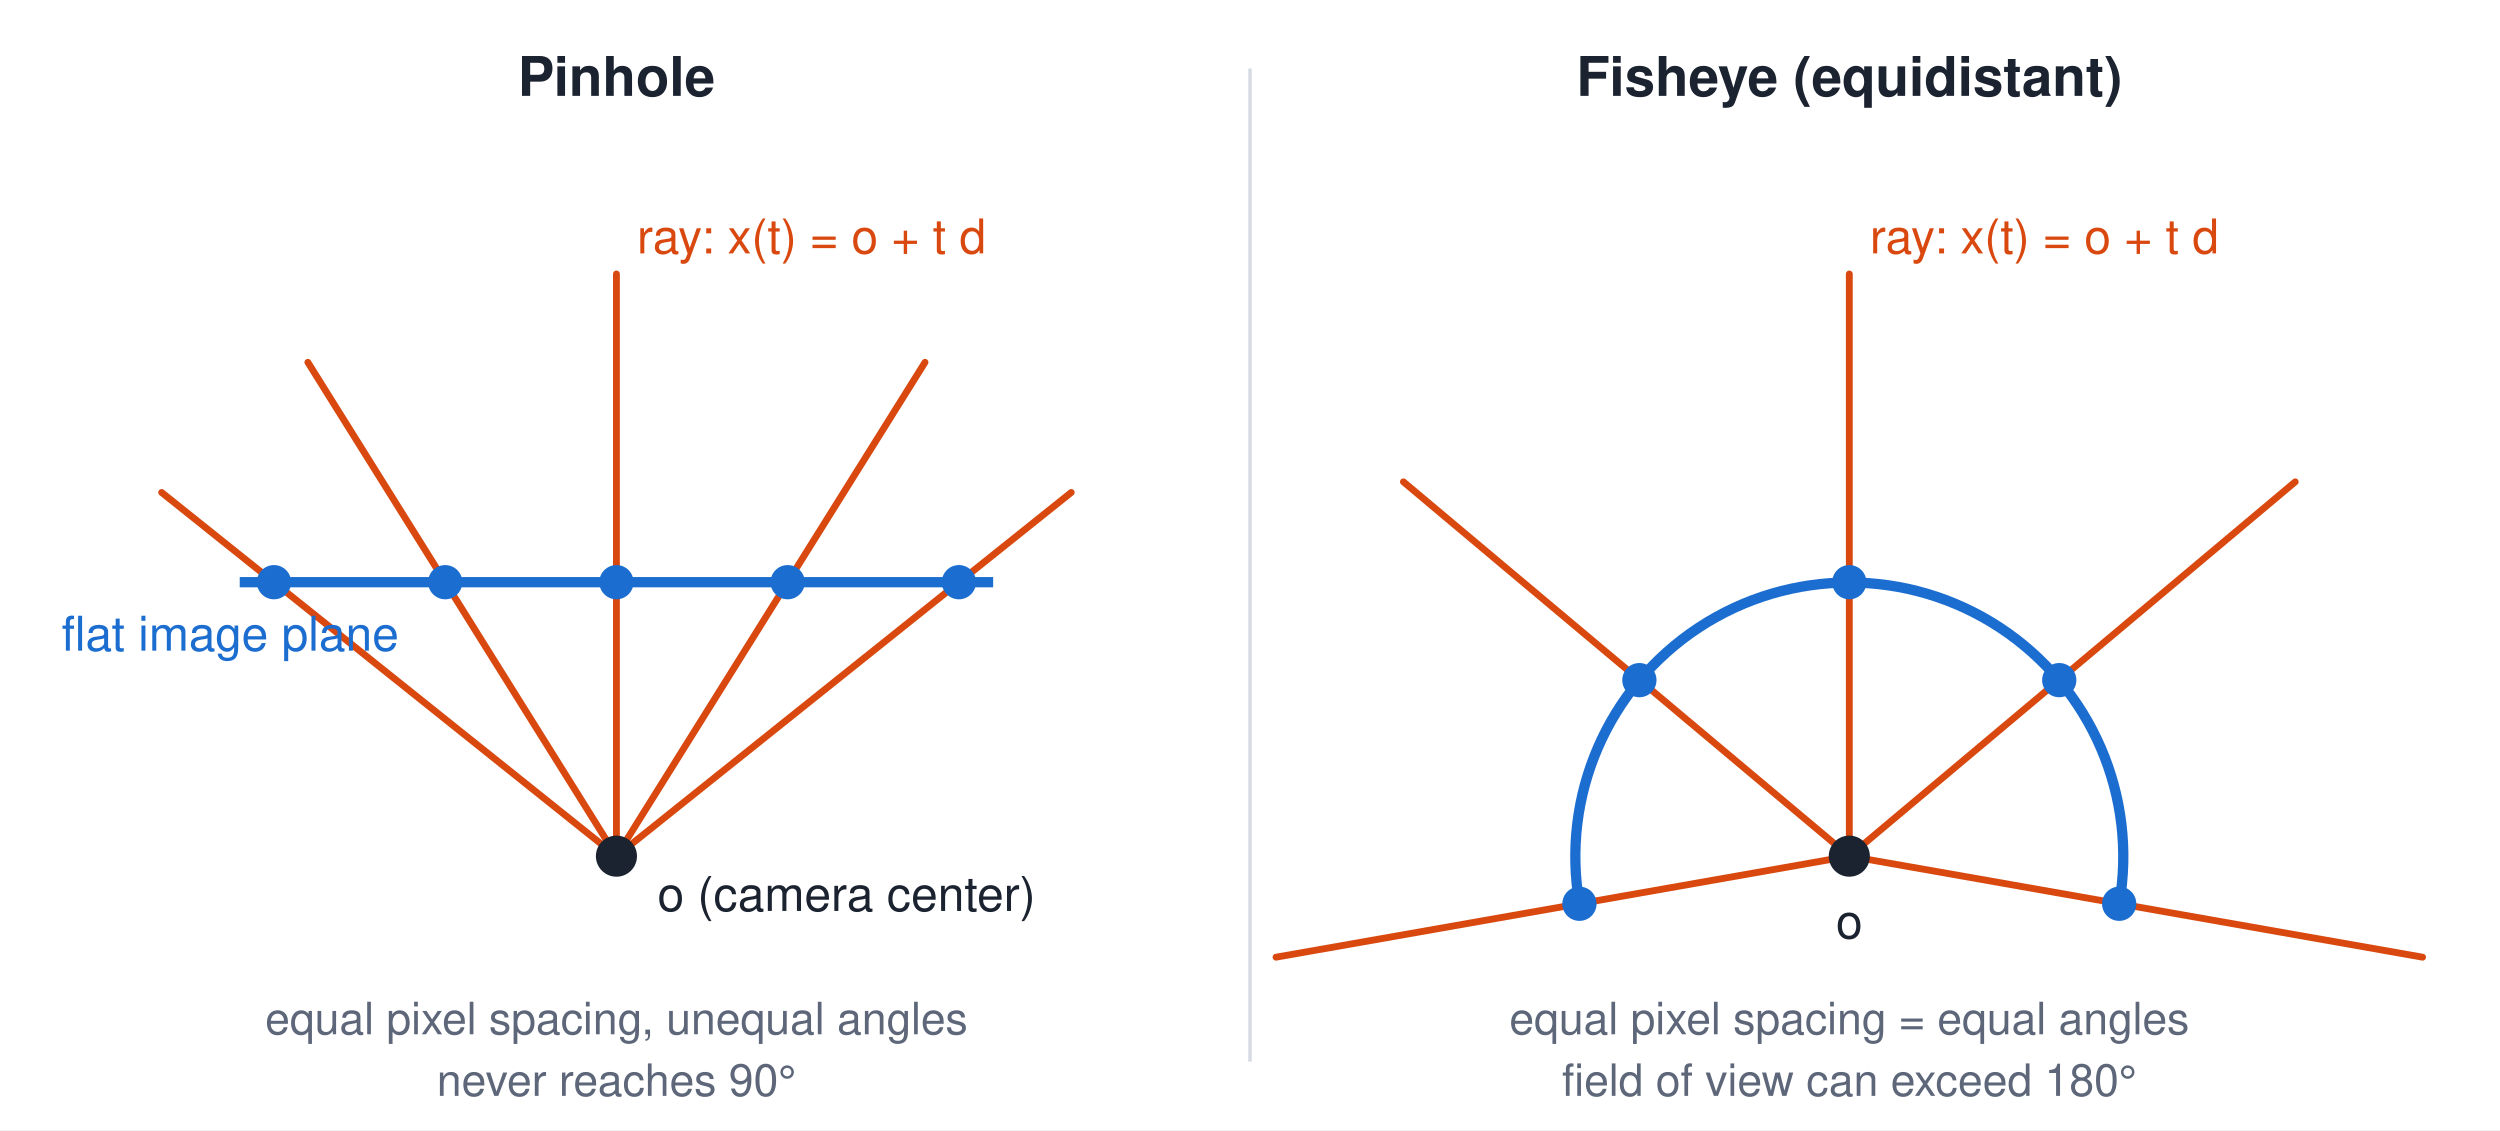
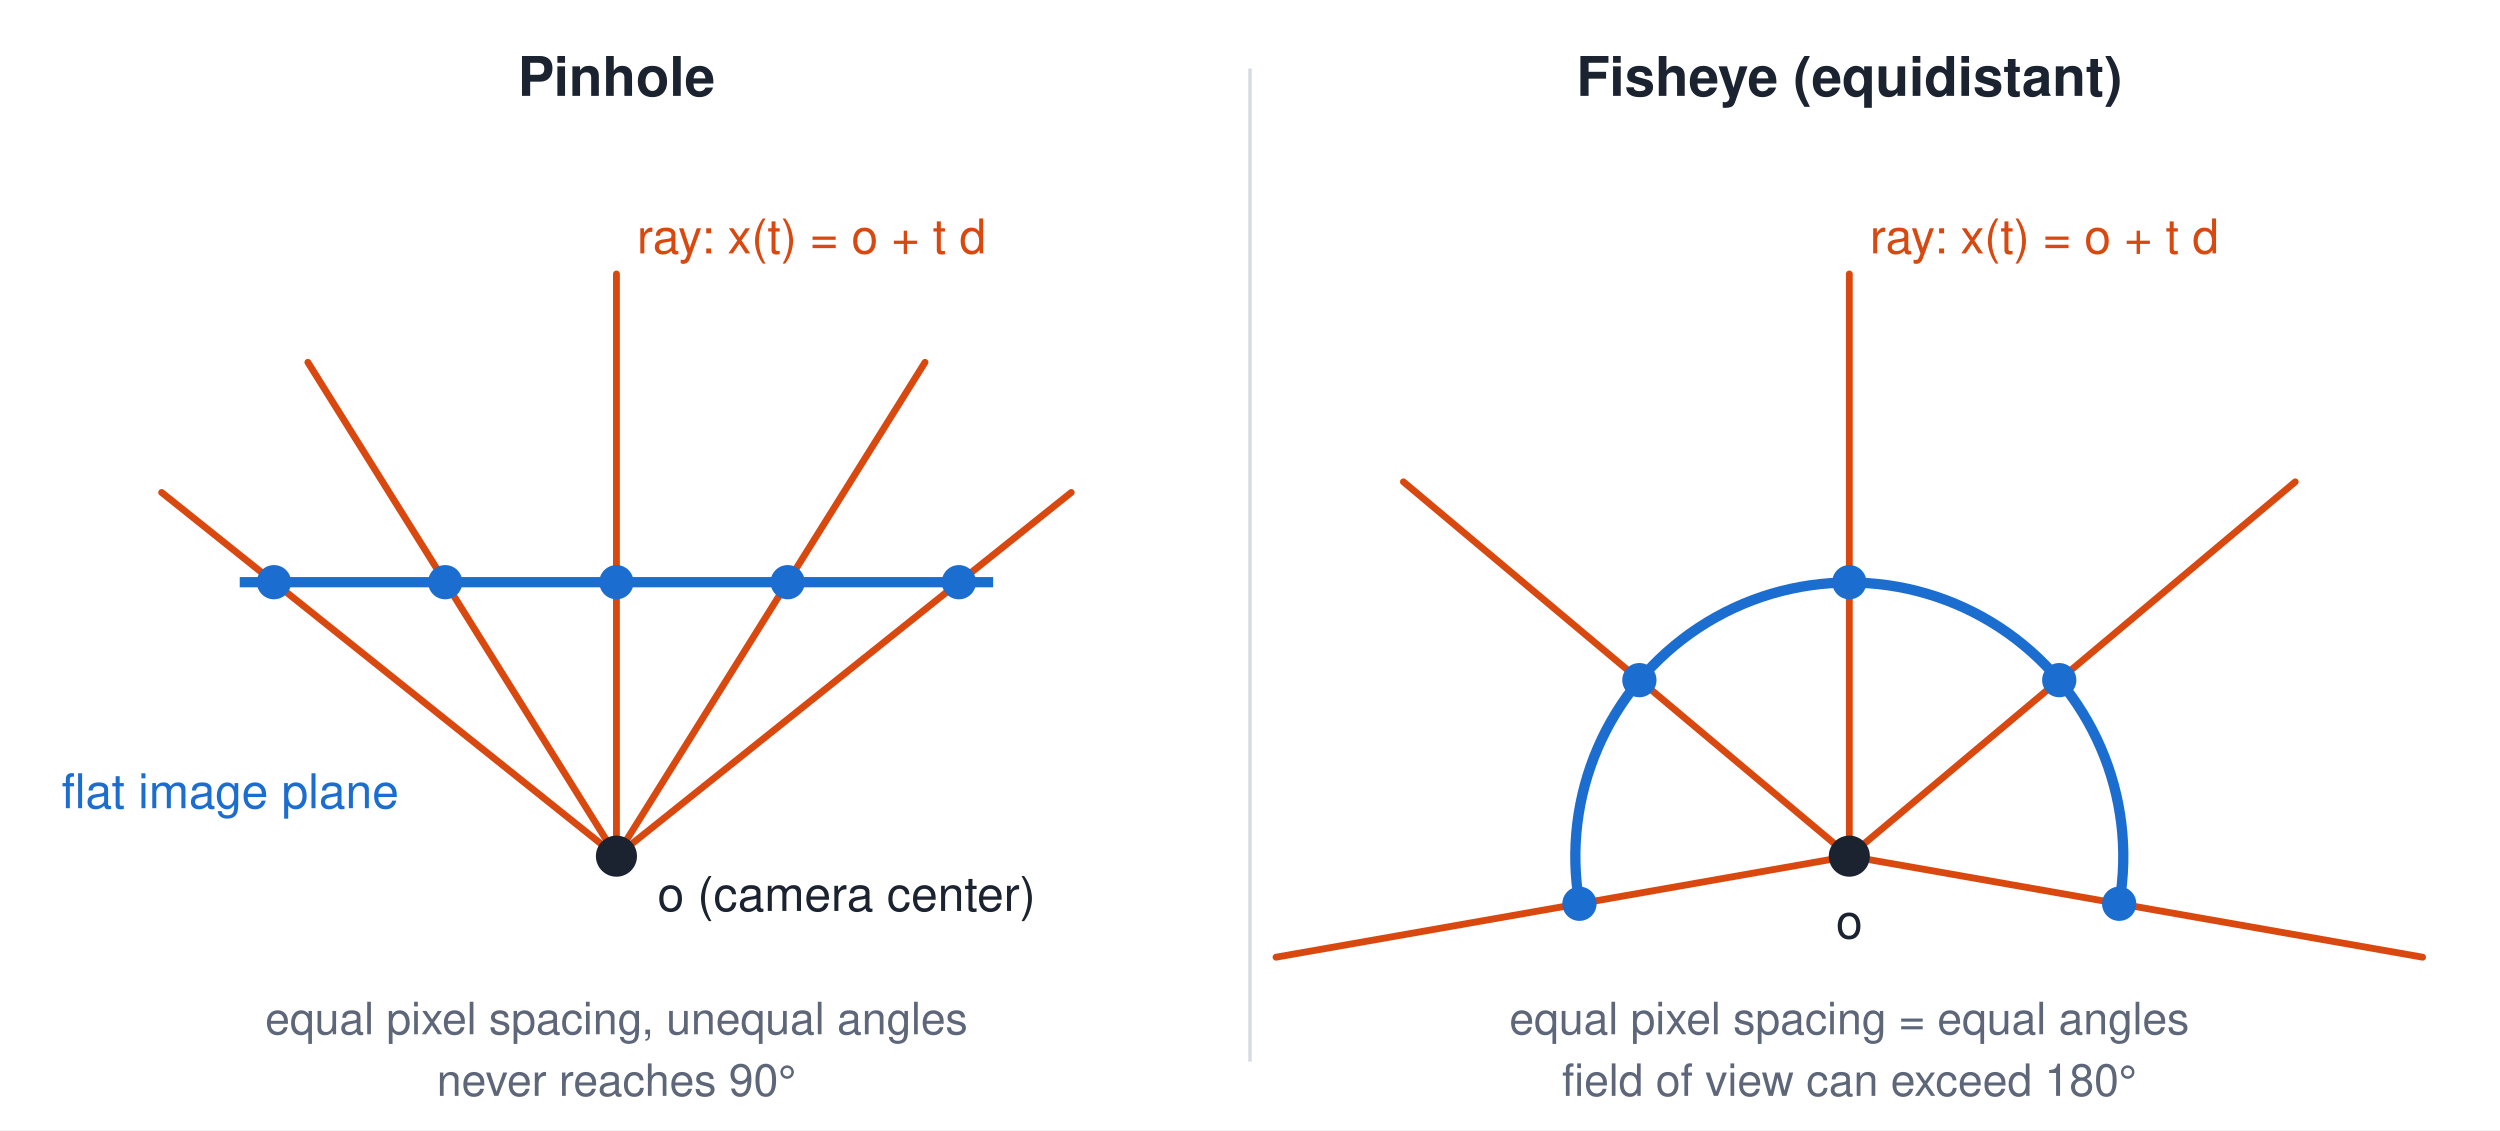
<svg xmlns="http://www.w3.org/2000/svg" viewBox="0 0 730 330" font-family="Helvetica, Arial, sans-serif" font-size="14">
  <rect width="730" height="330" fill="#ffffff" />
  <text x="180" y="28" text-anchor="middle" font-size="16" font-weight="bold" fill="#1b2230">Pinhole</text>
  <g stroke="#d9480f" stroke-width="2" stroke-linecap="round">
    <line x1="180" y1="250" x2="47.2" y2="143.8" />
    <line x1="180" y1="250" x2="89.9" y2="105.8" />
    <line x1="180" y1="250" x2="180" y2="80" />
    <line x1="180" y1="250" x2="270.1" y2="105.8" />
    <line x1="180" y1="250" x2="312.8" y2="143.8" />
  </g>
  <line x1="70" y1="170" x2="290" y2="170" stroke="#1c6dd0" stroke-width="3" />
  <g fill="#1c6dd0">
    <circle cx="80" cy="170" r="5" />
    <circle cx="130" cy="170" r="5" />
    <circle cx="180" cy="170" r="5" />
    <circle cx="230" cy="170" r="5" />
    <circle cx="280" cy="170" r="5" />
  </g>
  <circle cx="180" cy="250" r="6" fill="#1b2230" />
  <text x="192" y="266" fill="#1b2230">o (camera center)</text>
-   <text x="18" y="190" fill="#1c6dd0">flat image plane</text>
+   <text x="18" y="236" fill="#1c6dd0">flat image plane</text>
  <text x="180" y="302" text-anchor="middle" font-size="13" fill="#5d6779">equal pixel spacing, unequal angles</text>
  <text x="180" y="320" text-anchor="middle" font-size="13" fill="#5d6779">never reaches 90°</text>
  <line x1="365" y1="20" x2="365" y2="310" stroke="#d5dae3" />
  <text x="540" y="28" text-anchor="middle" font-size="16" font-weight="bold" fill="#1b2230">Fisheye (equidistant)</text>
  <g stroke="#d9480f" stroke-width="2" stroke-linecap="round">
    <line x1="540" y1="250" x2="372.6" y2="279.5" />
    <line x1="540" y1="250" x2="409.8" y2="140.7" />
    <line x1="540" y1="250" x2="540" y2="80" />
    <line x1="540" y1="250" x2="670.2" y2="140.7" />
    <line x1="540" y1="250" x2="707.4" y2="279.5" />
  </g>
  <path d="M461.2,263.9 A80,80 0 1 1 618.8,263.9" fill="none" stroke="#1c6dd0" stroke-width="3" />
  <g fill="#1c6dd0">
    <circle cx="461.2" cy="263.9" r="5" />
    <circle cx="478.7" cy="198.6" r="5" />
    <circle cx="540" cy="170" r="5" />
    <circle cx="601.3" cy="198.6" r="5" />
    <circle cx="618.8" cy="263.9" r="5" />
  </g>
  <circle cx="540" cy="250" r="6" fill="#1b2230" />
  <text x="540" y="274" text-anchor="middle" fill="#1b2230">o</text>
  <text x="540" y="302" text-anchor="middle" font-size="13" fill="#5d6779">equal pixel spacing = equal angles</text>
  <text x="540" y="320" text-anchor="middle" font-size="13" fill="#5d6779">field of view can exceed 180°</text>
  <text x="186" y="74" fill="#d9480f">ray: x(t) = o + t d</text>
  <text x="546" y="74" fill="#d9480f">ray: x(t) = o + t d</text>
</svg>
